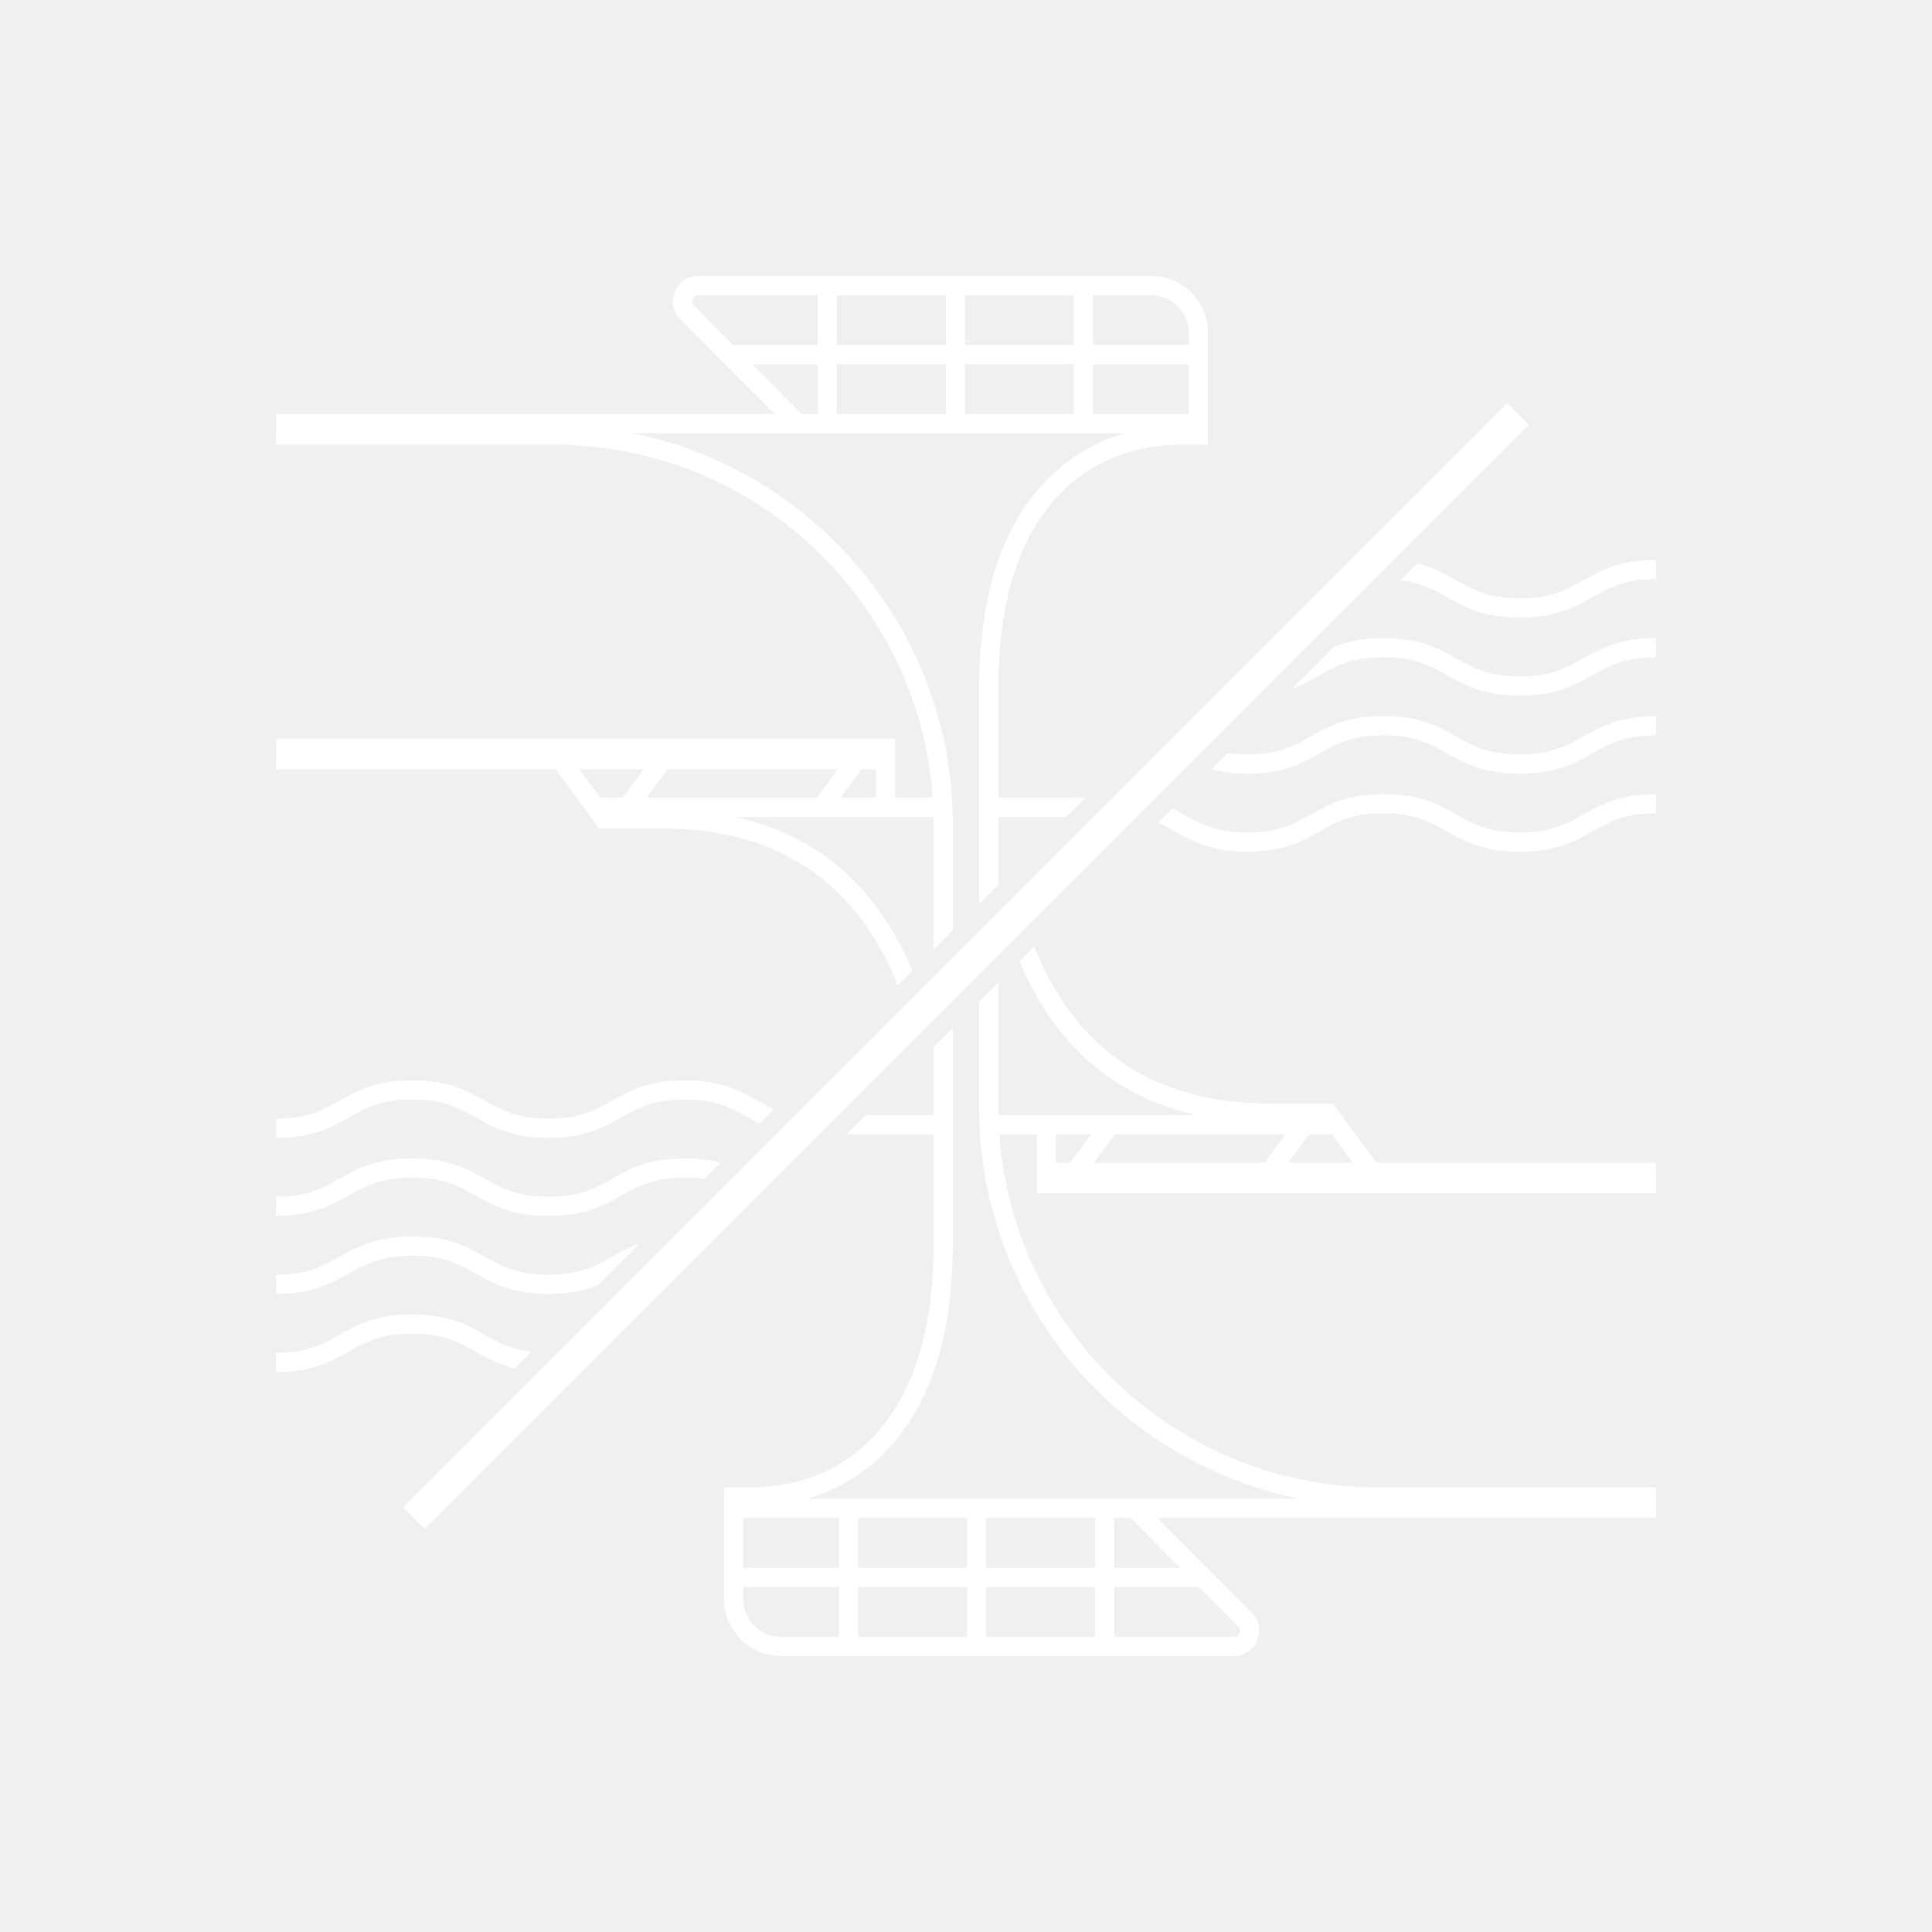
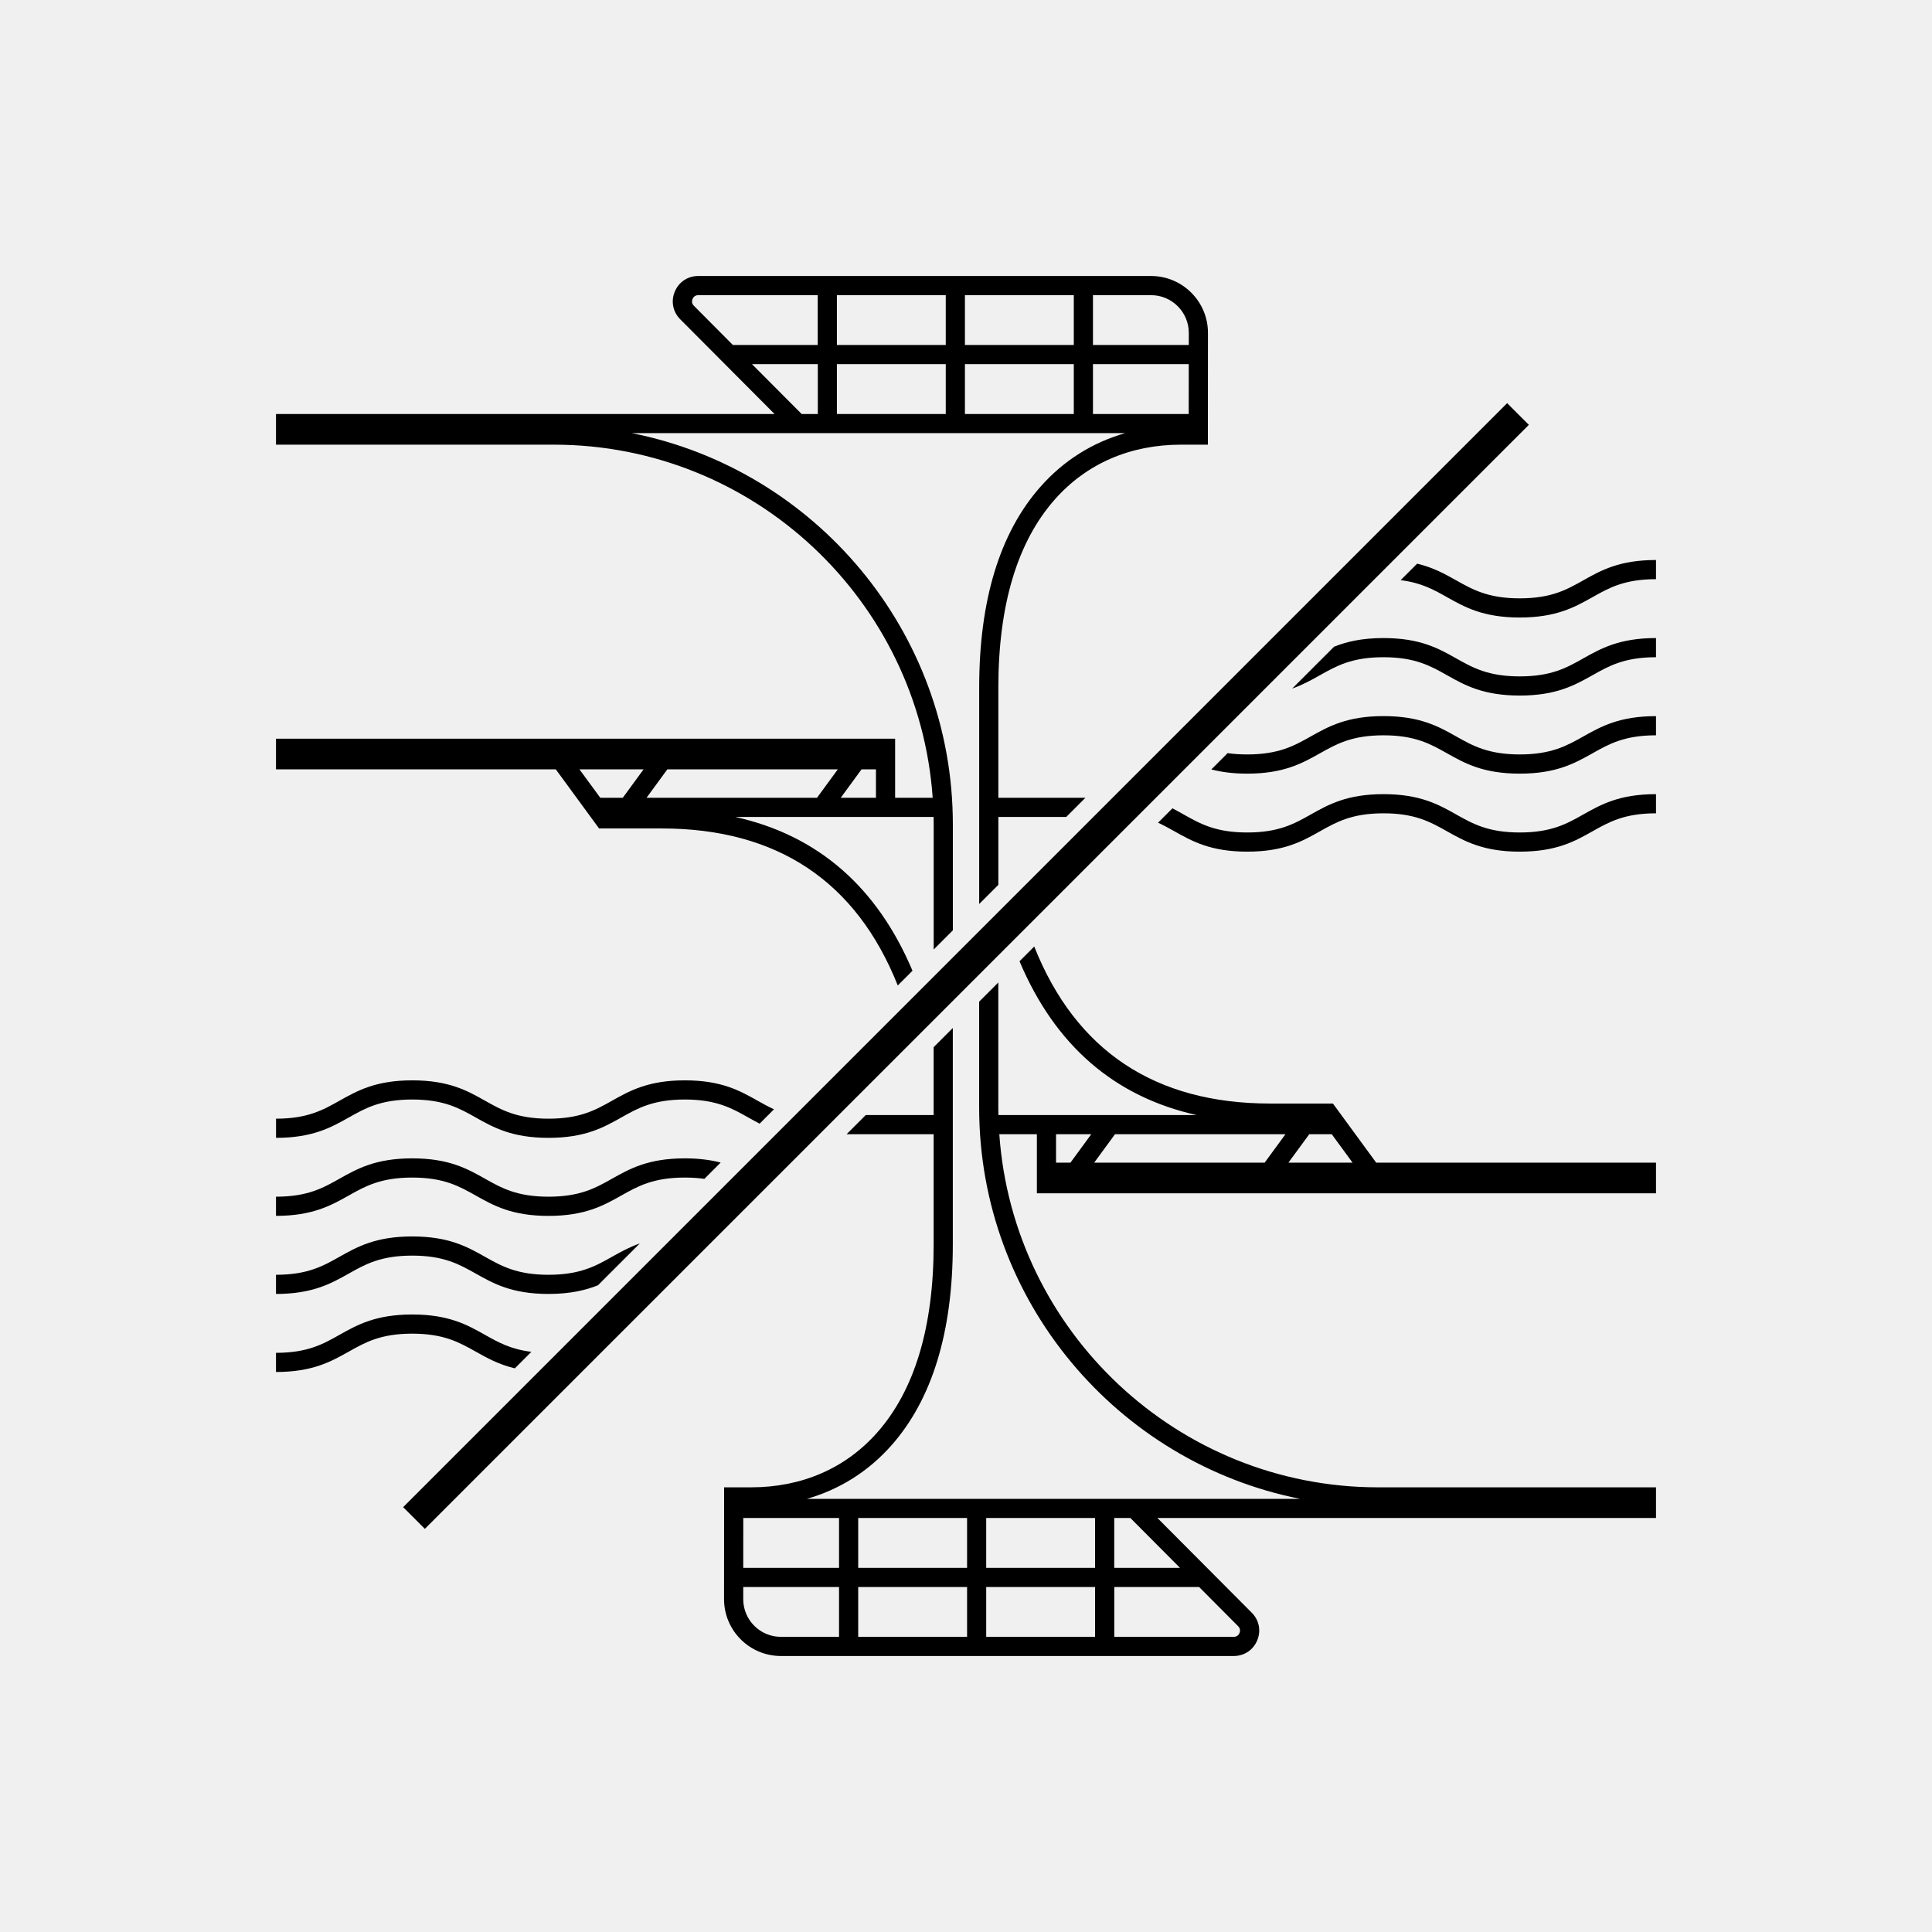
<svg xmlns="http://www.w3.org/2000/svg" width="252" height="252" viewBox="0 0 252 252" fill="none">
-   <path d="M206.5 106.245C208.825 104.935 211.23 103.585 216 103.585V106.085C211.885 106.085 209.865 107.22 207.73 108.425C205.405 109.735 203 111.085 198.23 111.085C193.46 111.085 191.055 109.73 188.73 108.425C186.59 107.22 184.57 106.085 180.455 106.085C176.34 106.085 174.32 107.22 172.18 108.425C169.855 109.735 167.45 111.085 162.68 111.085C157.91 111.085 155.505 109.73 153.18 108.425C152.48 108.03 151.795 107.65 151.05 107.31L152.925 105.435C153.44 105.7 153.925 105.975 154.41 106.245C156.55 107.45 158.57 108.585 162.685 108.585C166.8 108.585 168.82 107.45 170.96 106.245C173.285 104.935 175.69 103.585 180.46 103.585C185.23 103.585 187.635 104.94 189.96 106.245C192.1 107.45 194.12 108.585 198.235 108.585C202.345 108.585 204.365 107.45 206.5 106.245ZM198.23 98.405C194.115 98.405 192.095 97.27 189.955 96.065C187.63 94.755 185.225 93.405 180.455 93.405C175.685 93.405 173.28 94.76 170.955 96.065C168.815 97.27 166.795 98.405 162.68 98.405C161.725 98.405 160.88 98.345 160.125 98.235L158 100.36C159.285 100.695 160.8 100.91 162.68 100.91C167.45 100.91 169.855 99.555 172.18 98.25C174.32 97.045 176.34 95.91 180.455 95.91C184.57 95.91 186.59 97.045 188.73 98.25C191.055 99.56 193.46 100.91 198.23 100.91C203 100.91 205.405 99.555 207.73 98.25C209.87 97.045 211.885 95.91 216 95.91V93.41C211.23 93.41 208.825 94.765 206.5 96.07C204.365 97.27 202.345 98.405 198.23 98.405ZM206.5 75.705C204.36 76.91 202.345 78.045 198.23 78.045C194.115 78.045 192.095 76.91 189.955 75.705C188.48 74.875 186.97 74.03 184.845 73.52L182.69 75.675C185.38 76.005 187.02 76.92 188.73 77.885C191.055 79.195 193.46 80.545 198.23 80.545C203 80.545 205.405 79.19 207.73 77.885C209.87 76.68 211.885 75.545 216 75.545V73.045C211.23 73.045 208.825 74.395 206.5 75.705ZM198.23 88.225C194.115 88.225 192.095 87.09 189.955 85.885C187.63 84.575 185.225 83.225 180.455 83.225C177.635 83.225 175.645 83.7 174.005 84.355L168.545 89.815C169.94 89.32 171.07 88.69 172.18 88.065C174.32 86.86 176.34 85.725 180.455 85.725C184.57 85.725 186.59 86.86 188.73 88.065C191.055 89.375 193.46 90.725 198.23 90.725C203 90.725 205.405 89.37 207.73 88.065C209.87 86.86 211.885 85.725 216 85.725V83.225C211.23 83.225 208.825 84.58 206.5 85.885C204.365 87.09 202.345 88.225 198.23 88.225ZM157.56 43.415L157.55 58H154.05C147.415 58 141.72 60.47 137.59 65.14C132.7 70.665 130.22 78.92 130.22 89.675V104.06H141.575L139.075 106.56H130.22V115.415L127.72 117.915V89.675C127.72 78.29 130.41 69.48 135.72 63.48C138.73 60.075 142.48 57.725 146.76 56.495H82.41C106.255 61.235 124.285 82.32 124.285 107.54V121.35L121.785 123.85V107.54C121.785 107.21 121.78 106.885 121.775 106.56H95.92C106.66 108.955 114.395 115.67 119.02 126.62L117.1 128.54C111.69 114.945 101.355 108.06 86.32 108.06H78.14L72.495 100.35H36V96.35H116.755V104.06H121.655C119.86 78.36 98.385 58 72.235 58H36V54H101.03L88.725 41.645C87.765 40.68 87.49 39.3 88.015 38.04C88.535 36.78 89.71 36 91.07 36H150.14C154.23 36 157.56 39.325 157.56 43.415ZM83.945 100.35H75.58L78.3 104.06H81.23L83.945 100.35ZM109.28 100.35H87.045L84.33 104.06H106.565L109.28 100.35ZM114.255 100.35H112.375L109.66 104.06H114.255V100.35ZM125.86 45H140.06V38.5H125.86V45ZM106.665 47.5H98.09L104.565 54H106.67V47.5H106.665ZM106.665 38.5H91.075C90.59 38.5 90.39 38.85 90.33 39C90.27 39.15 90.16 39.535 90.505 39.88L95.595 45H106.66V38.5H106.665ZM123.36 47.5H109.16V54H123.36V47.5ZM123.36 38.5H109.16V45H123.36V38.5ZM125.86 54H140.06V47.5H125.86V54ZM155.055 47.5H142.56V54H155.05L155.055 47.5ZM155.06 43.415C155.06 40.705 152.855 38.5 150.145 38.5H142.56V45H155.06V43.415ZM53.77 143.415C57.885 143.415 59.905 144.55 62.045 145.755C64.37 147.065 66.775 148.415 71.545 148.415C76.315 148.415 78.72 147.06 81.045 145.755C83.185 144.55 85.205 143.415 89.32 143.415C93.435 143.415 95.455 144.55 97.595 145.755C98.08 146.025 98.565 146.3 99.08 146.565L100.955 144.69C100.21 144.35 99.525 143.965 98.825 143.575C96.5 142.265 94.095 140.915 89.325 140.915C84.555 140.915 82.15 142.27 79.825 143.575C77.685 144.78 75.665 145.915 71.55 145.915C67.435 145.915 65.415 144.78 63.275 143.575C60.95 142.265 58.545 140.915 53.775 140.915C49.005 140.915 46.6 142.27 44.275 143.575C42.135 144.78 40.12 145.915 36.005 145.915V148.415C40.775 148.415 43.18 147.06 45.505 145.755C47.635 144.55 49.655 143.415 53.77 143.415ZM53.77 153.595C57.885 153.595 59.905 154.73 62.045 155.935C64.37 157.245 66.775 158.595 71.545 158.595C76.315 158.595 78.72 157.24 81.045 155.935C83.185 154.73 85.205 153.595 89.32 153.595C90.275 153.595 91.12 153.655 91.875 153.765L94 151.64C92.715 151.305 91.2 151.09 89.32 151.09C84.55 151.09 82.145 152.445 79.82 153.75C77.68 154.955 75.66 156.09 71.545 156.09C67.43 156.09 65.41 154.955 63.27 153.75C60.945 152.44 58.54 151.09 53.77 151.09C49 151.09 46.595 152.445 44.27 153.75C42.13 154.955 40.115 156.09 36 156.09V158.59C40.77 158.59 43.175 157.235 45.5 155.93C47.635 154.73 49.655 153.595 53.77 153.595ZM53.77 163.775C57.885 163.775 59.905 164.91 62.045 166.115C64.37 167.425 66.775 168.775 71.545 168.775C74.365 168.775 76.355 168.3 77.995 167.645L83.455 162.185C82.06 162.68 80.93 163.31 79.82 163.935C77.68 165.14 75.66 166.275 71.545 166.275C67.43 166.275 65.41 165.14 63.27 163.935C60.945 162.625 58.54 161.275 53.77 161.275C49 161.275 46.595 162.63 44.27 163.935C42.13 165.14 40.115 166.275 36 166.275V168.775C40.77 168.775 43.175 167.42 45.5 166.115C47.635 164.91 49.655 163.775 53.77 163.775ZM62.045 176.295C63.52 177.125 65.03 177.97 67.155 178.48L69.31 176.325C66.62 175.995 64.98 175.08 63.27 174.115C60.945 172.805 58.54 171.455 53.77 171.455C49 171.455 46.595 172.81 44.27 174.115C42.13 175.32 40.115 176.455 36 176.455V178.955C40.77 178.955 43.175 177.6 45.5 176.295C47.64 175.09 49.655 173.955 53.77 173.955C57.885 173.955 59.905 175.095 62.045 176.295ZM135.245 147.94H130.345C132.14 173.64 153.615 194 179.765 194H216V198H150.97L163.275 210.355C164.235 211.32 164.51 212.7 163.985 213.96C163.465 215.22 162.29 216 160.93 216H101.855C97.765 216 94.44 212.675 94.44 208.585L94.45 194H97.95C104.585 194 110.28 191.53 114.41 186.86C119.3 181.335 121.78 173.08 121.78 162.325V147.94H110.425L112.925 145.44H121.78V136.585L124.28 134.085V162.325C124.28 173.71 121.59 182.52 116.28 188.52C113.27 191.925 109.52 194.275 105.24 195.505H169.59C145.745 190.765 127.715 169.68 127.715 144.46V130.65L130.215 128.15V144.46C130.215 144.79 130.22 145.115 130.225 145.44H156.08C145.34 143.045 137.6 136.33 132.98 125.38L134.9 123.46C140.31 137.055 150.645 143.94 165.68 143.94H173.86L179.505 151.65H216V155.65H135.245V147.94ZM96.945 204.5H109.44V198H96.95L96.945 204.5ZM101.855 213.5H109.44V207H96.945V208.585C96.94 211.295 99.145 213.5 101.855 213.5ZM126.14 207H111.94V213.5H126.14V207ZM126.14 198H111.94V204.5H126.14V198ZM142.835 207H128.635V213.5H142.835V207ZM142.835 198H128.635V204.5H142.835V198ZM156.405 207H145.34V213.5H160.93C161.415 213.5 161.615 213.15 161.675 213C161.735 212.85 161.845 212.465 161.5 212.12L156.405 207ZM147.44 198H145.335V204.5H153.91L147.44 198ZM168.055 151.65H176.42L173.705 147.94H170.775L168.055 151.65ZM142.72 151.65H164.955L167.67 147.94H145.435L142.72 151.65ZM137.745 151.65H139.625L142.34 147.94H137.745V151.65ZM199.415 55.415L196.585 52.585L52.585 196.585L55.415 199.415L199.415 55.415Z" fill="white" />
+   <path d="M206.5 106.245C208.825 104.935 211.23 103.585 216 103.585V106.085C211.885 106.085 209.865 107.22 207.73 108.425C205.405 109.735 203 111.085 198.23 111.085C193.46 111.085 191.055 109.73 188.73 108.425C186.59 107.22 184.57 106.085 180.455 106.085C176.34 106.085 174.32 107.22 172.18 108.425C169.855 109.735 167.45 111.085 162.68 111.085C157.91 111.085 155.505 109.73 153.18 108.425C152.48 108.03 151.795 107.65 151.05 107.31L152.925 105.435C153.44 105.7 153.925 105.975 154.41 106.245C156.55 107.45 158.57 108.585 162.685 108.585C166.8 108.585 168.82 107.45 170.96 106.245C173.285 104.935 175.69 103.585 180.46 103.585C185.23 103.585 187.635 104.94 189.96 106.245C192.1 107.45 194.12 108.585 198.235 108.585C202.345 108.585 204.365 107.45 206.5 106.245ZM198.23 98.405C194.115 98.405 192.095 97.27 189.955 96.065C187.63 94.755 185.225 93.405 180.455 93.405C175.685 93.405 173.28 94.76 170.955 96.065C168.815 97.27 166.795 98.405 162.68 98.405C161.725 98.405 160.88 98.345 160.125 98.235L158 100.36C159.285 100.695 160.8 100.91 162.68 100.91C167.45 100.91 169.855 99.555 172.18 98.25C174.32 97.045 176.34 95.91 180.455 95.91C184.57 95.91 186.59 97.045 188.73 98.25C191.055 99.56 193.46 100.91 198.23 100.91C203 100.91 205.405 99.555 207.73 98.25C209.87 97.045 211.885 95.91 216 95.91V93.41C211.23 93.41 208.825 94.765 206.5 96.07C204.365 97.27 202.345 98.405 198.23 98.405ZM206.5 75.705C204.36 76.91 202.345 78.045 198.23 78.045C194.115 78.045 192.095 76.91 189.955 75.705C188.48 74.875 186.97 74.03 184.845 73.52L182.69 75.675C185.38 76.005 187.02 76.92 188.73 77.885C191.055 79.195 193.46 80.545 198.23 80.545C203 80.545 205.405 79.19 207.73 77.885C209.87 76.68 211.885 75.545 216 75.545V73.045C211.23 73.045 208.825 74.395 206.5 75.705ZM198.23 88.225C194.115 88.225 192.095 87.09 189.955 85.885C187.63 84.575 185.225 83.225 180.455 83.225C177.635 83.225 175.645 83.7 174.005 84.355L168.545 89.815C169.94 89.32 171.07 88.69 172.18 88.065C174.32 86.86 176.34 85.725 180.455 85.725C184.57 85.725 186.59 86.86 188.73 88.065C191.055 89.375 193.46 90.725 198.23 90.725C203 90.725 205.405 89.37 207.73 88.065C209.87 86.86 211.885 85.725 216 85.725V83.225C211.23 83.225 208.825 84.58 206.5 85.885C204.365 87.09 202.345 88.225 198.23 88.225ZM157.56 43.415L157.55 58H154.05C147.415 58 141.72 60.47 137.59 65.14C132.7 70.665 130.22 78.92 130.22 89.675V104.06H141.575L139.075 106.56H130.22V115.415L127.72 117.915V89.675C127.72 78.29 130.41 69.48 135.72 63.48C138.73 60.075 142.48 57.725 146.76 56.495H82.41C106.255 61.235 124.285 82.32 124.285 107.54V121.35L121.785 123.85V107.54C121.785 107.21 121.78 106.885 121.775 106.56H95.92C106.66 108.955 114.395 115.67 119.02 126.62L117.1 128.54C111.69 114.945 101.355 108.06 86.32 108.06H78.14L72.495 100.35H36V96.35H116.755V104.06H121.655C119.86 78.36 98.385 58 72.235 58H36V54H101.03L88.725 41.645C87.765 40.68 87.49 39.3 88.015 38.04C88.535 36.78 89.71 36 91.07 36H150.14C154.23 36 157.56 39.325 157.56 43.415ZM83.945 100.35H75.58L78.3 104.06H81.23L83.945 100.35ZM109.28 100.35H87.045L84.33 104.06H106.565L109.28 100.35ZM114.255 100.35H112.375L109.66 104.06H114.255V100.35ZM125.86 45H140.06V38.5H125.86V45ZM106.665 47.5H98.09L104.565 54H106.67V47.5H106.665ZM106.665 38.5H91.075C90.59 38.5 90.39 38.85 90.33 39C90.27 39.15 90.16 39.535 90.505 39.88L95.595 45H106.66V38.5H106.665ZM123.36 47.5H109.16V54H123.36V47.5ZM123.36 38.5H109.16V45H123.36V38.5ZM125.86 54H140.06V47.5H125.86V54ZM155.055 47.5H142.56V54H155.05L155.055 47.5ZM155.06 43.415C155.06 40.705 152.855 38.5 150.145 38.5H142.56V45H155.06V43.415ZM53.77 143.415C57.885 143.415 59.905 144.55 62.045 145.755C64.37 147.065 66.775 148.415 71.545 148.415C76.315 148.415 78.72 147.06 81.045 145.755C83.185 144.55 85.205 143.415 89.32 143.415C93.435 143.415 95.455 144.55 97.595 145.755C98.08 146.025 98.565 146.3 99.08 146.565L100.955 144.69C100.21 144.35 99.525 143.965 98.825 143.575C96.5 142.265 94.095 140.915 89.325 140.915C84.555 140.915 82.15 142.27 79.825 143.575C77.685 144.78 75.665 145.915 71.55 145.915C67.435 145.915 65.415 144.78 63.275 143.575C60.95 142.265 58.545 140.915 53.775 140.915C49.005 140.915 46.6 142.27 44.275 143.575C42.135 144.78 40.12 145.915 36.005 145.915V148.415C40.775 148.415 43.18 147.06 45.505 145.755C47.635 144.55 49.655 143.415 53.77 143.415ZM53.77 153.595C57.885 153.595 59.905 154.73 62.045 155.935C64.37 157.245 66.775 158.595 71.545 158.595C76.315 158.595 78.72 157.24 81.045 155.935C83.185 154.73 85.205 153.595 89.32 153.595C90.275 153.595 91.12 153.655 91.875 153.765L94 151.64C92.715 151.305 91.2 151.09 89.32 151.09C84.55 151.09 82.145 152.445 79.82 153.75C77.68 154.955 75.66 156.09 71.545 156.09C67.43 156.09 65.41 154.955 63.27 153.75C60.945 152.44 58.54 151.09 53.77 151.09C49 151.09 46.595 152.445 44.27 153.75C42.13 154.955 40.115 156.09 36 156.09V158.59C40.77 158.59 43.175 157.235 45.5 155.93C47.635 154.73 49.655 153.595 53.77 153.595ZM53.77 163.775C57.885 163.775 59.905 164.91 62.045 166.115C64.37 167.425 66.775 168.775 71.545 168.775C74.365 168.775 76.355 168.3 77.995 167.645L83.455 162.185C82.06 162.68 80.93 163.31 79.82 163.935C77.68 165.14 75.66 166.275 71.545 166.275C67.43 166.275 65.41 165.14 63.27 163.935C60.945 162.625 58.54 161.275 53.77 161.275C49 161.275 46.595 162.63 44.27 163.935C42.13 165.14 40.115 166.275 36 166.275V168.775C40.77 168.775 43.175 167.42 45.5 166.115C47.635 164.91 49.655 163.775 53.77 163.775ZM62.045 176.295C63.52 177.125 65.03 177.97 67.155 178.48L69.31 176.325C66.62 175.995 64.98 175.08 63.27 174.115C60.945 172.805 58.54 171.455 53.77 171.455C49 171.455 46.595 172.81 44.27 174.115C42.13 175.32 40.115 176.455 36 176.455V178.955C40.77 178.955 43.175 177.6 45.5 176.295C47.64 175.09 49.655 173.955 53.77 173.955C57.885 173.955 59.905 175.095 62.045 176.295ZM135.245 147.94H130.345C132.14 173.64 153.615 194 179.765 194H216V198H150.97L163.275 210.355C164.235 211.32 164.51 212.7 163.985 213.96C163.465 215.22 162.29 216 160.93 216H101.855C97.765 216 94.44 212.675 94.44 208.585L94.45 194H97.95C104.585 194 110.28 191.53 114.41 186.86C119.3 181.335 121.78 173.08 121.78 162.325V147.94H110.425L112.925 145.44H121.78V136.585L124.28 134.085V162.325C124.28 173.71 121.59 182.52 116.28 188.52C113.27 191.925 109.52 194.275 105.24 195.505H169.59C145.745 190.765 127.715 169.68 127.715 144.46V130.65L130.215 128.15V144.46C130.215 144.79 130.22 145.115 130.225 145.44H156.08C145.34 143.045 137.6 136.33 132.98 125.38L134.9 123.46C140.31 137.055 150.645 143.94 165.68 143.94H173.86L179.505 151.65H216V155.65H135.245V147.94ZM96.945 204.5H109.44V198H96.95L96.945 204.5ZM101.855 213.5H109.44V207H96.945V208.585C96.94 211.295 99.145 213.5 101.855 213.5ZM126.14 207H111.94V213.5H126.14V207ZM126.14 198H111.94V204.5H126.14V198ZM142.835 207H128.635V213.5H142.835V207ZM142.835 198H128.635V204.5H142.835V198ZM156.405 207H145.34V213.5H160.93C161.415 213.5 161.615 213.15 161.675 213C161.735 212.85 161.845 212.465 161.5 212.12L156.405 207ZM147.44 198H145.335V204.5H153.91L147.44 198ZM168.055 151.65H176.42L173.705 147.94H170.775L168.055 151.65ZM142.72 151.65H164.955L167.67 147.94H145.435L142.72 151.65ZM137.745 151.65H139.625L142.34 147.94H137.745V151.65ZM199.415 55.415L196.585 52.585L52.585 196.585L55.415 199.415L199.415 55.415Z" fill="black" />
</svg>
